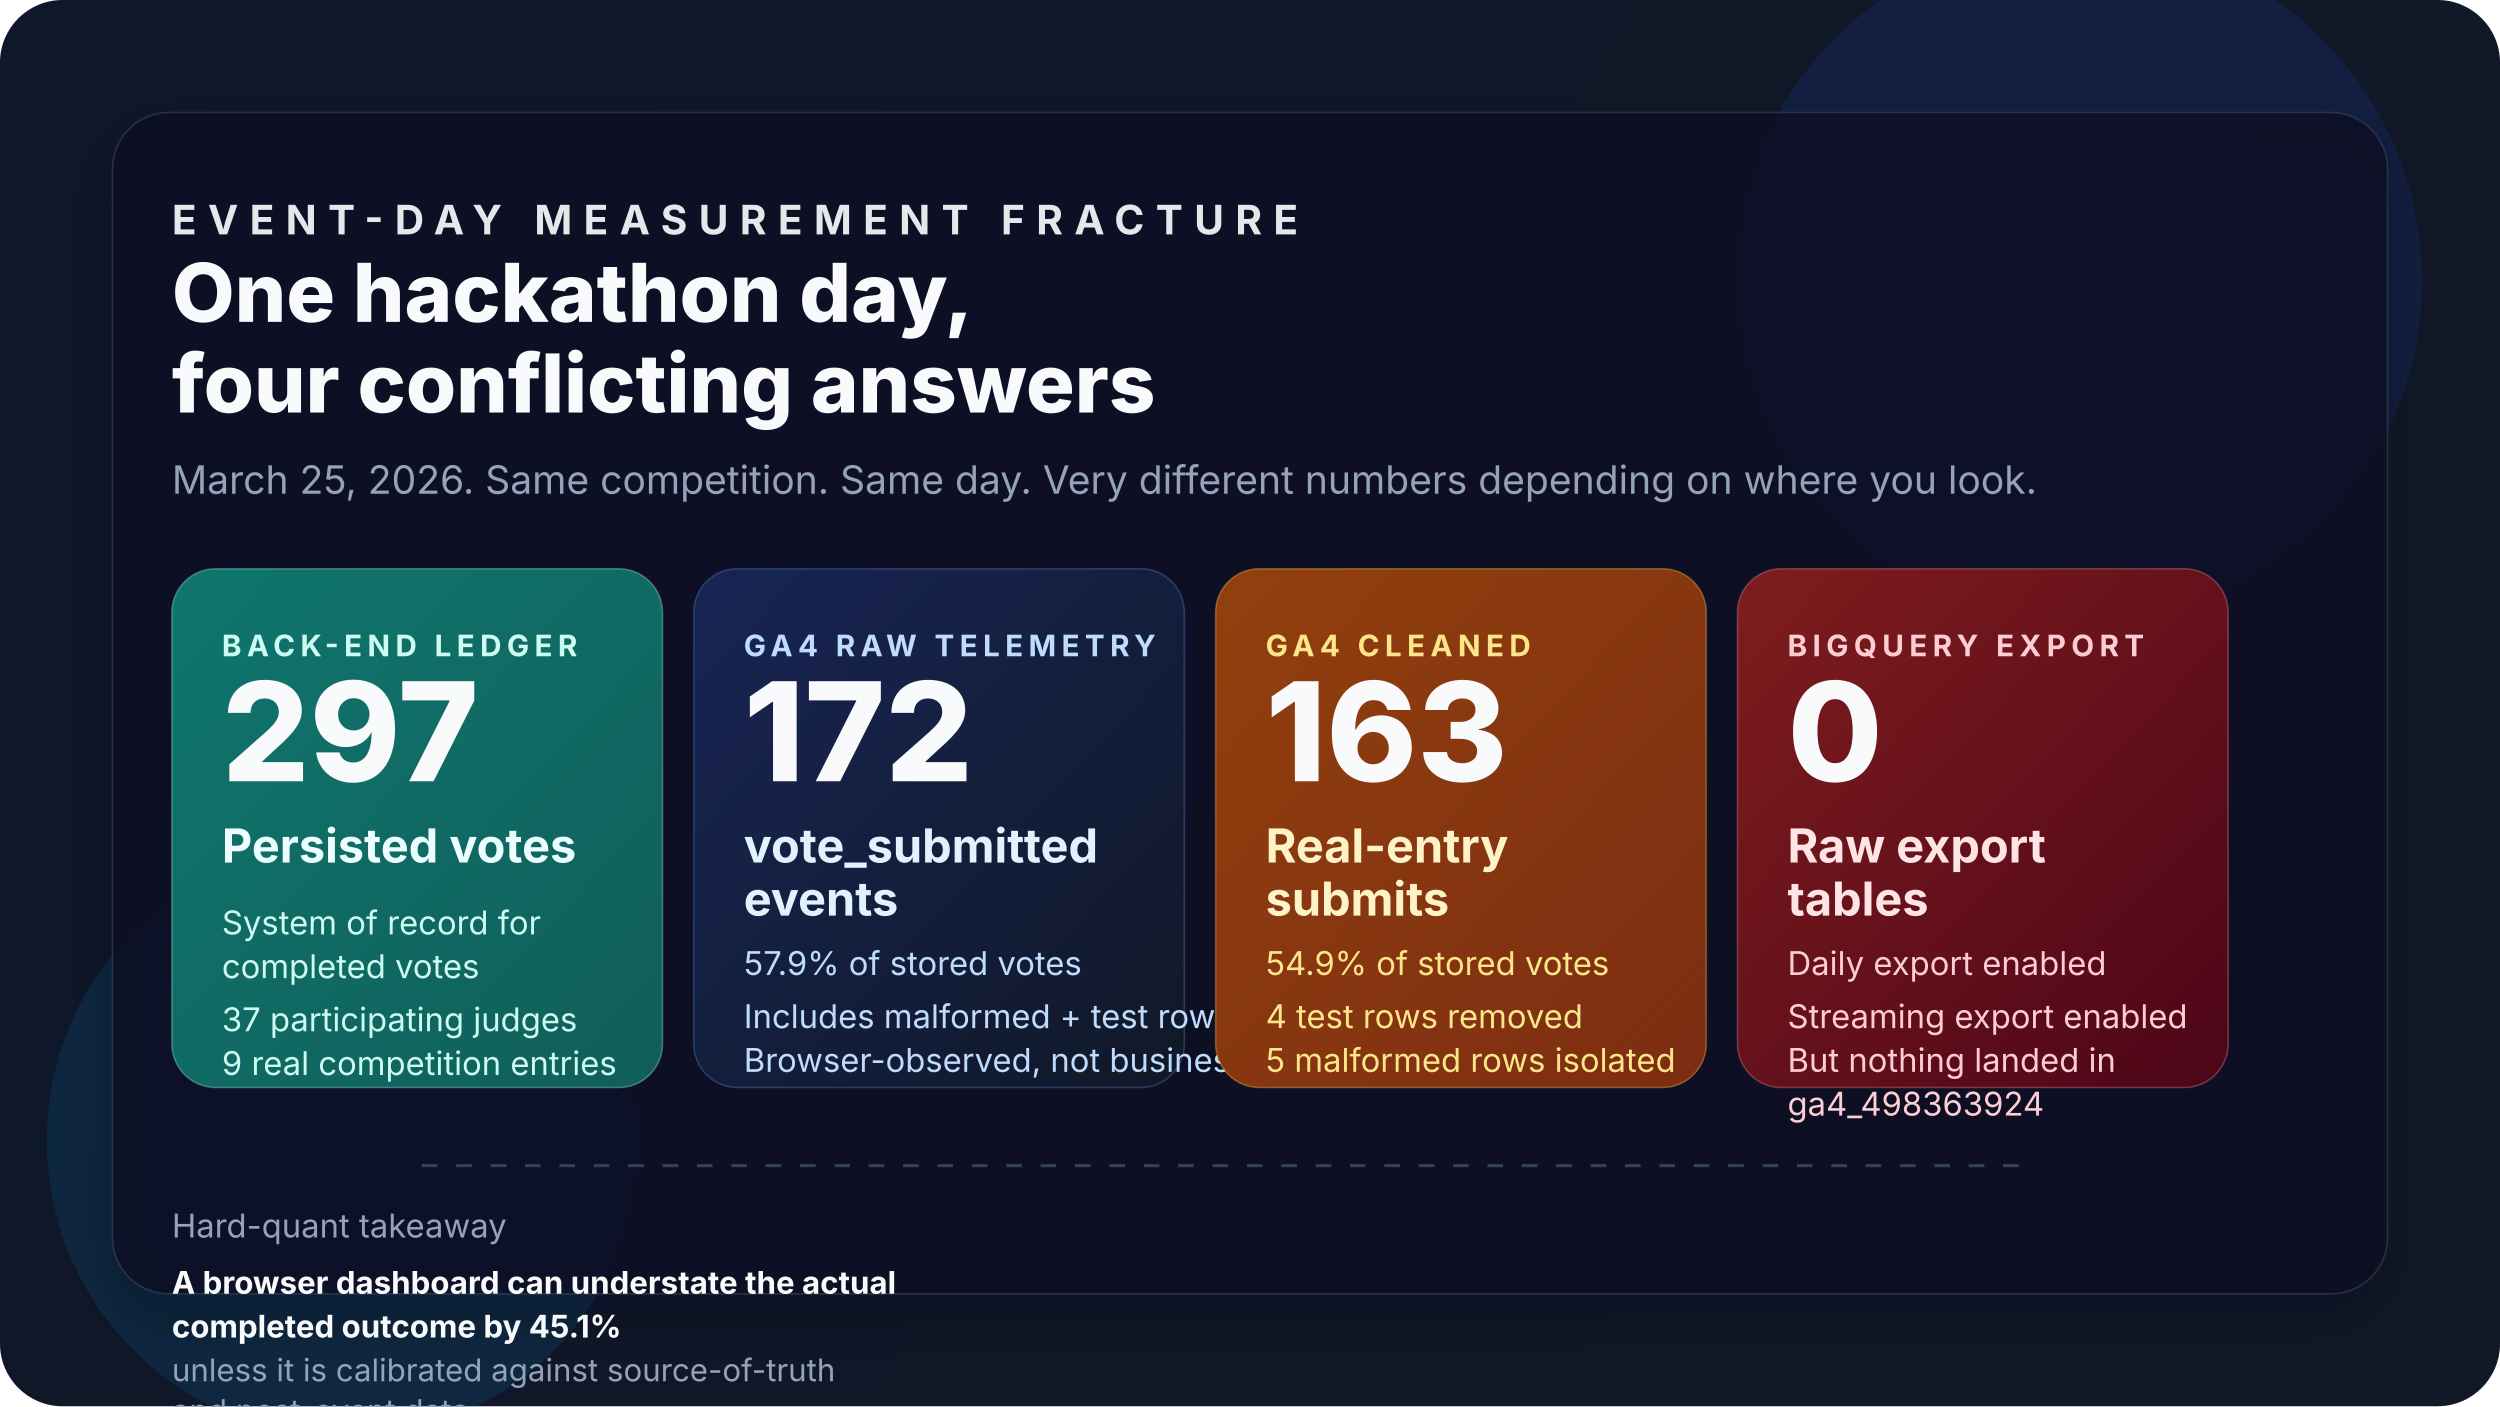
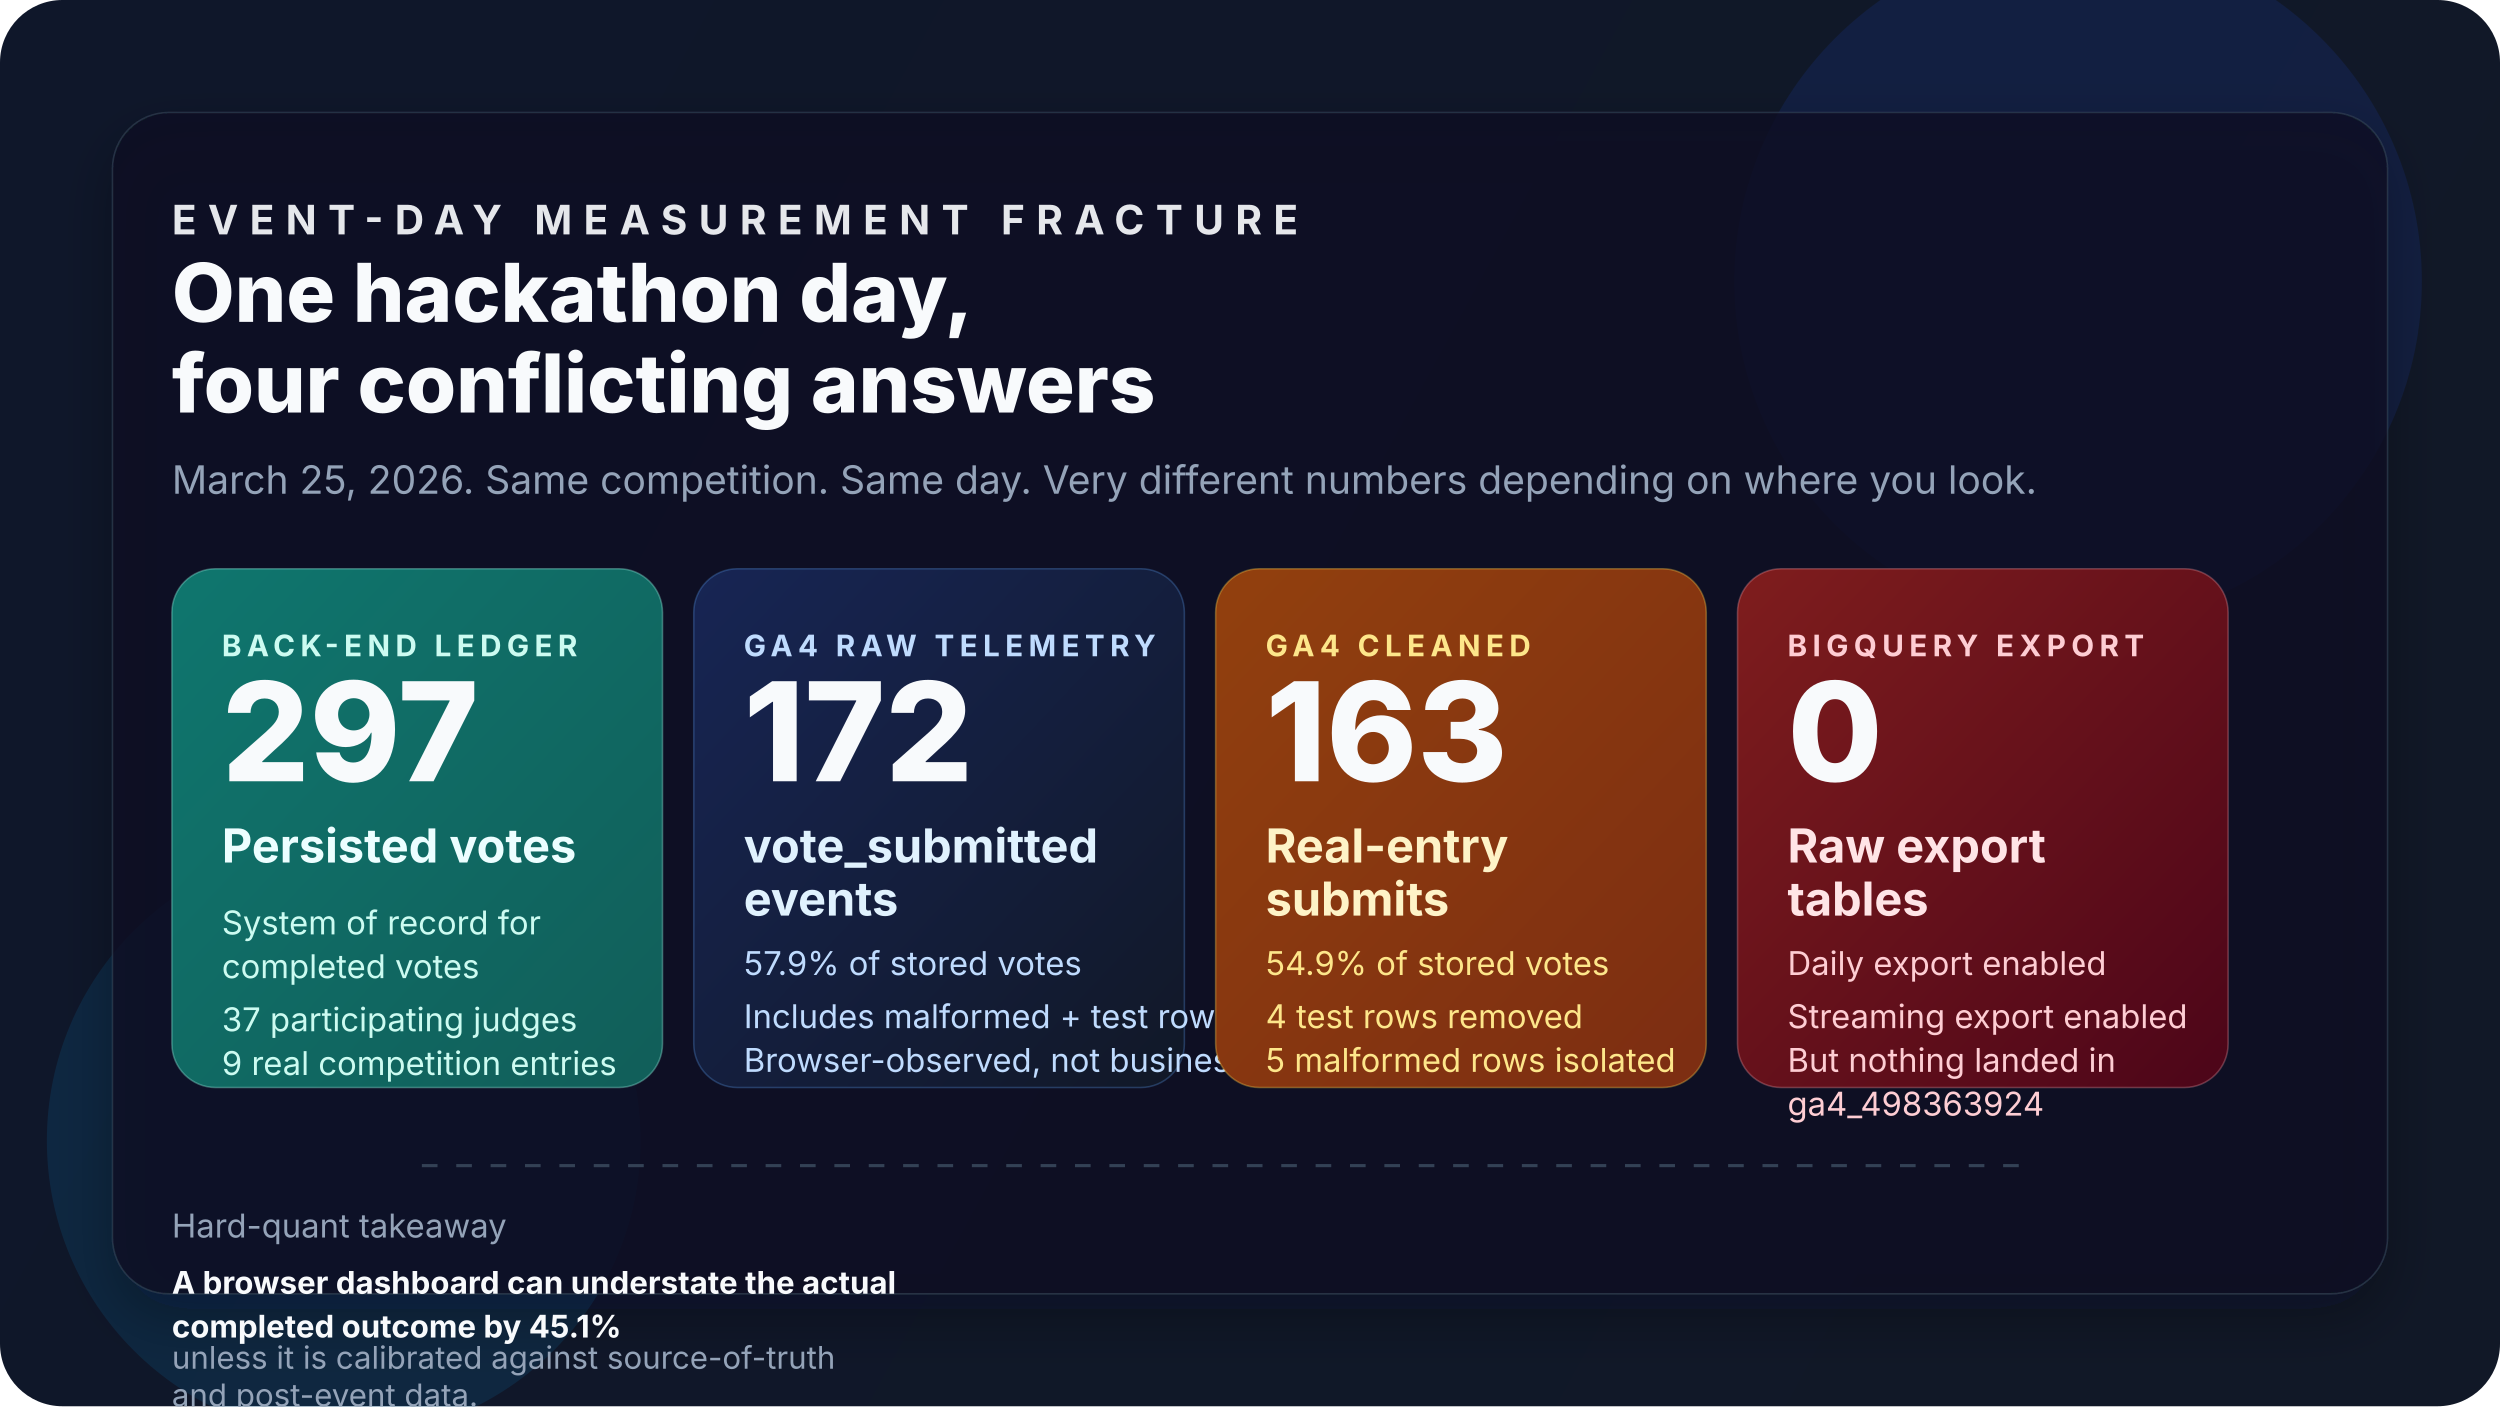
<svg xmlns="http://www.w3.org/2000/svg" width="1600" height="900" viewBox="0 0 1600 900" fill="none">
  <defs>
    <linearGradient id="bg" x1="120" y1="80" x2="1480" y2="820" gradientUnits="userSpaceOnUse">
      <stop stop-color="#0F172A" />
      <stop offset="1" stop-color="#111827" />
    </linearGradient>
    <linearGradient id="panel" x1="0" y1="0" x2="1" y2="1">
      <stop stop-color="#172554" />
      <stop offset="1" stop-color="#111827" />
    </linearGradient>
    <linearGradient id="good" x1="0" y1="0" x2="1" y2="1">
      <stop stop-color="#0F766E" />
      <stop offset="1" stop-color="#115E59" />
    </linearGradient>
    <linearGradient id="warn" x1="0" y1="0" x2="1" y2="1">
      <stop stop-color="#92400E" />
      <stop offset="1" stop-color="#7C2D12" />
    </linearGradient>
    <linearGradient id="bad" x1="0" y1="0" x2="1" y2="1">
      <stop stop-color="#7F1D1D" />
      <stop offset="1" stop-color="#4C0519" />
    </linearGradient>
    <filter id="shadow" x="0" y="0" width="1600" height="900" filterUnits="userSpaceOnUse" color-interpolation-filters="sRGB">
      <feDropShadow dx="0" dy="16" stdDeviation="18" flood-color="#020617" flood-opacity="0.35" />
    </filter>
  </defs>
  <rect width="1600" height="900" rx="40" fill="url(#bg)" />
  <circle cx="1330" cy="180" r="220" fill="#1D4ED8" fill-opacity="0.14" />
  <circle cx="220" cy="730" r="190" fill="#0EA5E9" fill-opacity="0.12" />
  <g filter="url(#shadow)">
    <rect x="72" y="72" width="1456" height="756" rx="36" fill="#0B1120" fill-opacity="0.78" stroke="#334155" stroke-opacity="0.65" />
  </g>
  <text x="110" y="150" fill="#E5E7EB" font-family="Inter, Arial, sans-serif" font-size="26" font-weight="700" letter-spacing="0.28em">EVENT-DAY MEASUREMENT FRACTURE</text>
  <text fill="#F8FAFC" font-family="Inter, Arial, sans-serif" font-size="52" font-weight="800">
    <tspan x="110" y="206">One hackathon day,</tspan>
    <tspan x="110" y="264">four conflicting answers</tspan>
  </text>
  <text x="110" y="316" fill="#94A3B8" font-family="Inter, Arial, sans-serif" font-size="25">March 25, 2026. Same competition. Same day. Very different numbers depending on where you look.</text>
  <rect x="110" y="364" width="314" height="332" rx="28" fill="url(#good)" stroke="#99F6E4" stroke-opacity="0.35" />
  <text x="142" y="420" fill="#CCFBF1" font-family="Inter, Arial, sans-serif" font-size="19" font-weight="700" letter-spacing="0.18em">BACK-END LEDGER</text>
  <text x="142" y="500" fill="#F8FAFC" font-family="Inter, Arial, sans-serif" font-size="88" font-weight="800">297</text>
  <text x="142" y="552" fill="#ECFEFF" font-family="Inter, Arial, sans-serif" font-size="30" font-weight="700">Persisted votes</text>
  <text fill="#CCFBF1" font-family="Inter, Arial, sans-serif" font-size="21">
    <tspan x="142" y="598">System of record for</tspan>
    <tspan x="142" y="626">completed votes</tspan>
  </text>
  <text x="142" y="660" fill="#CCFBF1" font-family="Inter, Arial, sans-serif" font-size="21">37 participating judges</text>
  <text x="142" y="688" fill="#CCFBF1" font-family="Inter, Arial, sans-serif" font-size="21">9 real competition entries</text>
  <rect x="444" y="364" width="314" height="332" rx="28" fill="url(#panel)" stroke="#60A5FA" stroke-opacity="0.28" />
  <text x="476" y="420" fill="#BFDBFE" font-family="Inter, Arial, sans-serif" font-size="19" font-weight="700" letter-spacing="0.18em">GA4 RAW TELEMETRY</text>
  <text x="476" y="500" fill="#F8FAFC" font-family="Inter, Arial, sans-serif" font-size="88" font-weight="800">172</text>
  <text fill="#E0F2FE" font-family="Inter, Arial, sans-serif" font-size="30" font-weight="700">
    <tspan x="476" y="552">vote_submitted</tspan>
    <tspan x="476" y="586">events</tspan>
  </text>
  <text x="476" y="624" fill="#BFDBFE" font-family="Inter, Arial, sans-serif" font-size="21">57.9% of stored votes</text>
  <text x="476" y="658" fill="#BFDBFE" font-family="Inter, Arial, sans-serif" font-size="21">Includes malformed + test rows</text>
  <text x="476" y="686" fill="#BFDBFE" font-family="Inter, Arial, sans-serif" font-size="21">Browser-observed, not business-final</text>
  <rect x="778" y="364" width="314" height="332" rx="28" fill="url(#warn)" stroke="#FCD34D" stroke-opacity="0.34" />
  <text x="810" y="420" fill="#FDE68A" font-family="Inter, Arial, sans-serif" font-size="19" font-weight="700" letter-spacing="0.18em">GA4 CLEANED</text>
  <text x="810" y="500" fill="#F8FAFC" font-family="Inter, Arial, sans-serif" font-size="88" font-weight="800">163</text>
  <text fill="#FEF3C7" font-family="Inter, Arial, sans-serif" font-size="30" font-weight="700">
    <tspan x="810" y="552">Real-entry</tspan>
    <tspan x="810" y="586">submits</tspan>
  </text>
  <text x="810" y="624" fill="#FDE68A" font-family="Inter, Arial, sans-serif" font-size="21">54.9% of stored votes</text>
  <text x="810" y="658" fill="#FDE68A" font-family="Inter, Arial, sans-serif" font-size="21">4 test rows removed</text>
  <text x="810" y="686" fill="#FDE68A" font-family="Inter, Arial, sans-serif" font-size="21">5 malformed rows isolated</text>
  <rect x="1112" y="364" width="314" height="332" rx="28" fill="url(#bad)" stroke="#FDA4AF" stroke-opacity="0.3" />
  <text x="1144" y="420" fill="#FECDD3" font-family="Inter, Arial, sans-serif" font-size="19" font-weight="700" letter-spacing="0.18em">BIGQUERY EXPORT</text>
  <text x="1144" y="500" fill="#F8FAFC" font-family="Inter, Arial, sans-serif" font-size="88" font-weight="800">0</text>
  <text fill="#FFE4E6" font-family="Inter, Arial, sans-serif" font-size="30" font-weight="700">
    <tspan x="1144" y="552">Raw export</tspan>
    <tspan x="1144" y="586">tables</tspan>
  </text>
  <text x="1144" y="624" fill="#FECDD3" font-family="Inter, Arial, sans-serif" font-size="21">Daily export enabled</text>
  <text x="1144" y="658" fill="#FECDD3" font-family="Inter, Arial, sans-serif" font-size="21">Streaming export enabled</text>
  <text fill="#FECDD3" font-family="Inter, Arial, sans-serif" font-size="21">
    <tspan x="1144" y="686">But nothing landed in</tspan>
    <tspan x="1144" y="714">ga4_498363924</tspan>
  </text>
  <line x1="270" y1="746" x2="1296" y2="746" stroke="#334155" stroke-width="2" stroke-dasharray="10 12" />
  <text x="110" y="792" fill="#94A3B8" font-family="Inter, Arial, sans-serif" font-size="21">Hard-quant takeaway</text>
  <text fill="#F8FAFC" font-family="Inter, Arial, sans-serif" font-size="20" font-weight="700">
    <tspan x="110" y="828">A browser dashboard can understate the actual</tspan>
    <tspan x="110" y="856">completed outcome by 45.1%</tspan>
  </text>
  <text fill="#94A3B8" font-family="Inter, Arial, sans-serif" font-size="20">
-     <tspan x="110" y="884">unless it is calibrated against source-of-truth</tspan>
-     <tspan x="110" y="910">and post-event data.</tspan>
+     <tspan x="110" y="876">unless it is calibrated against source-of-truth</tspan>
+     <tspan x="110" y="900">and post-event data.</tspan>
  </text>
</svg>
